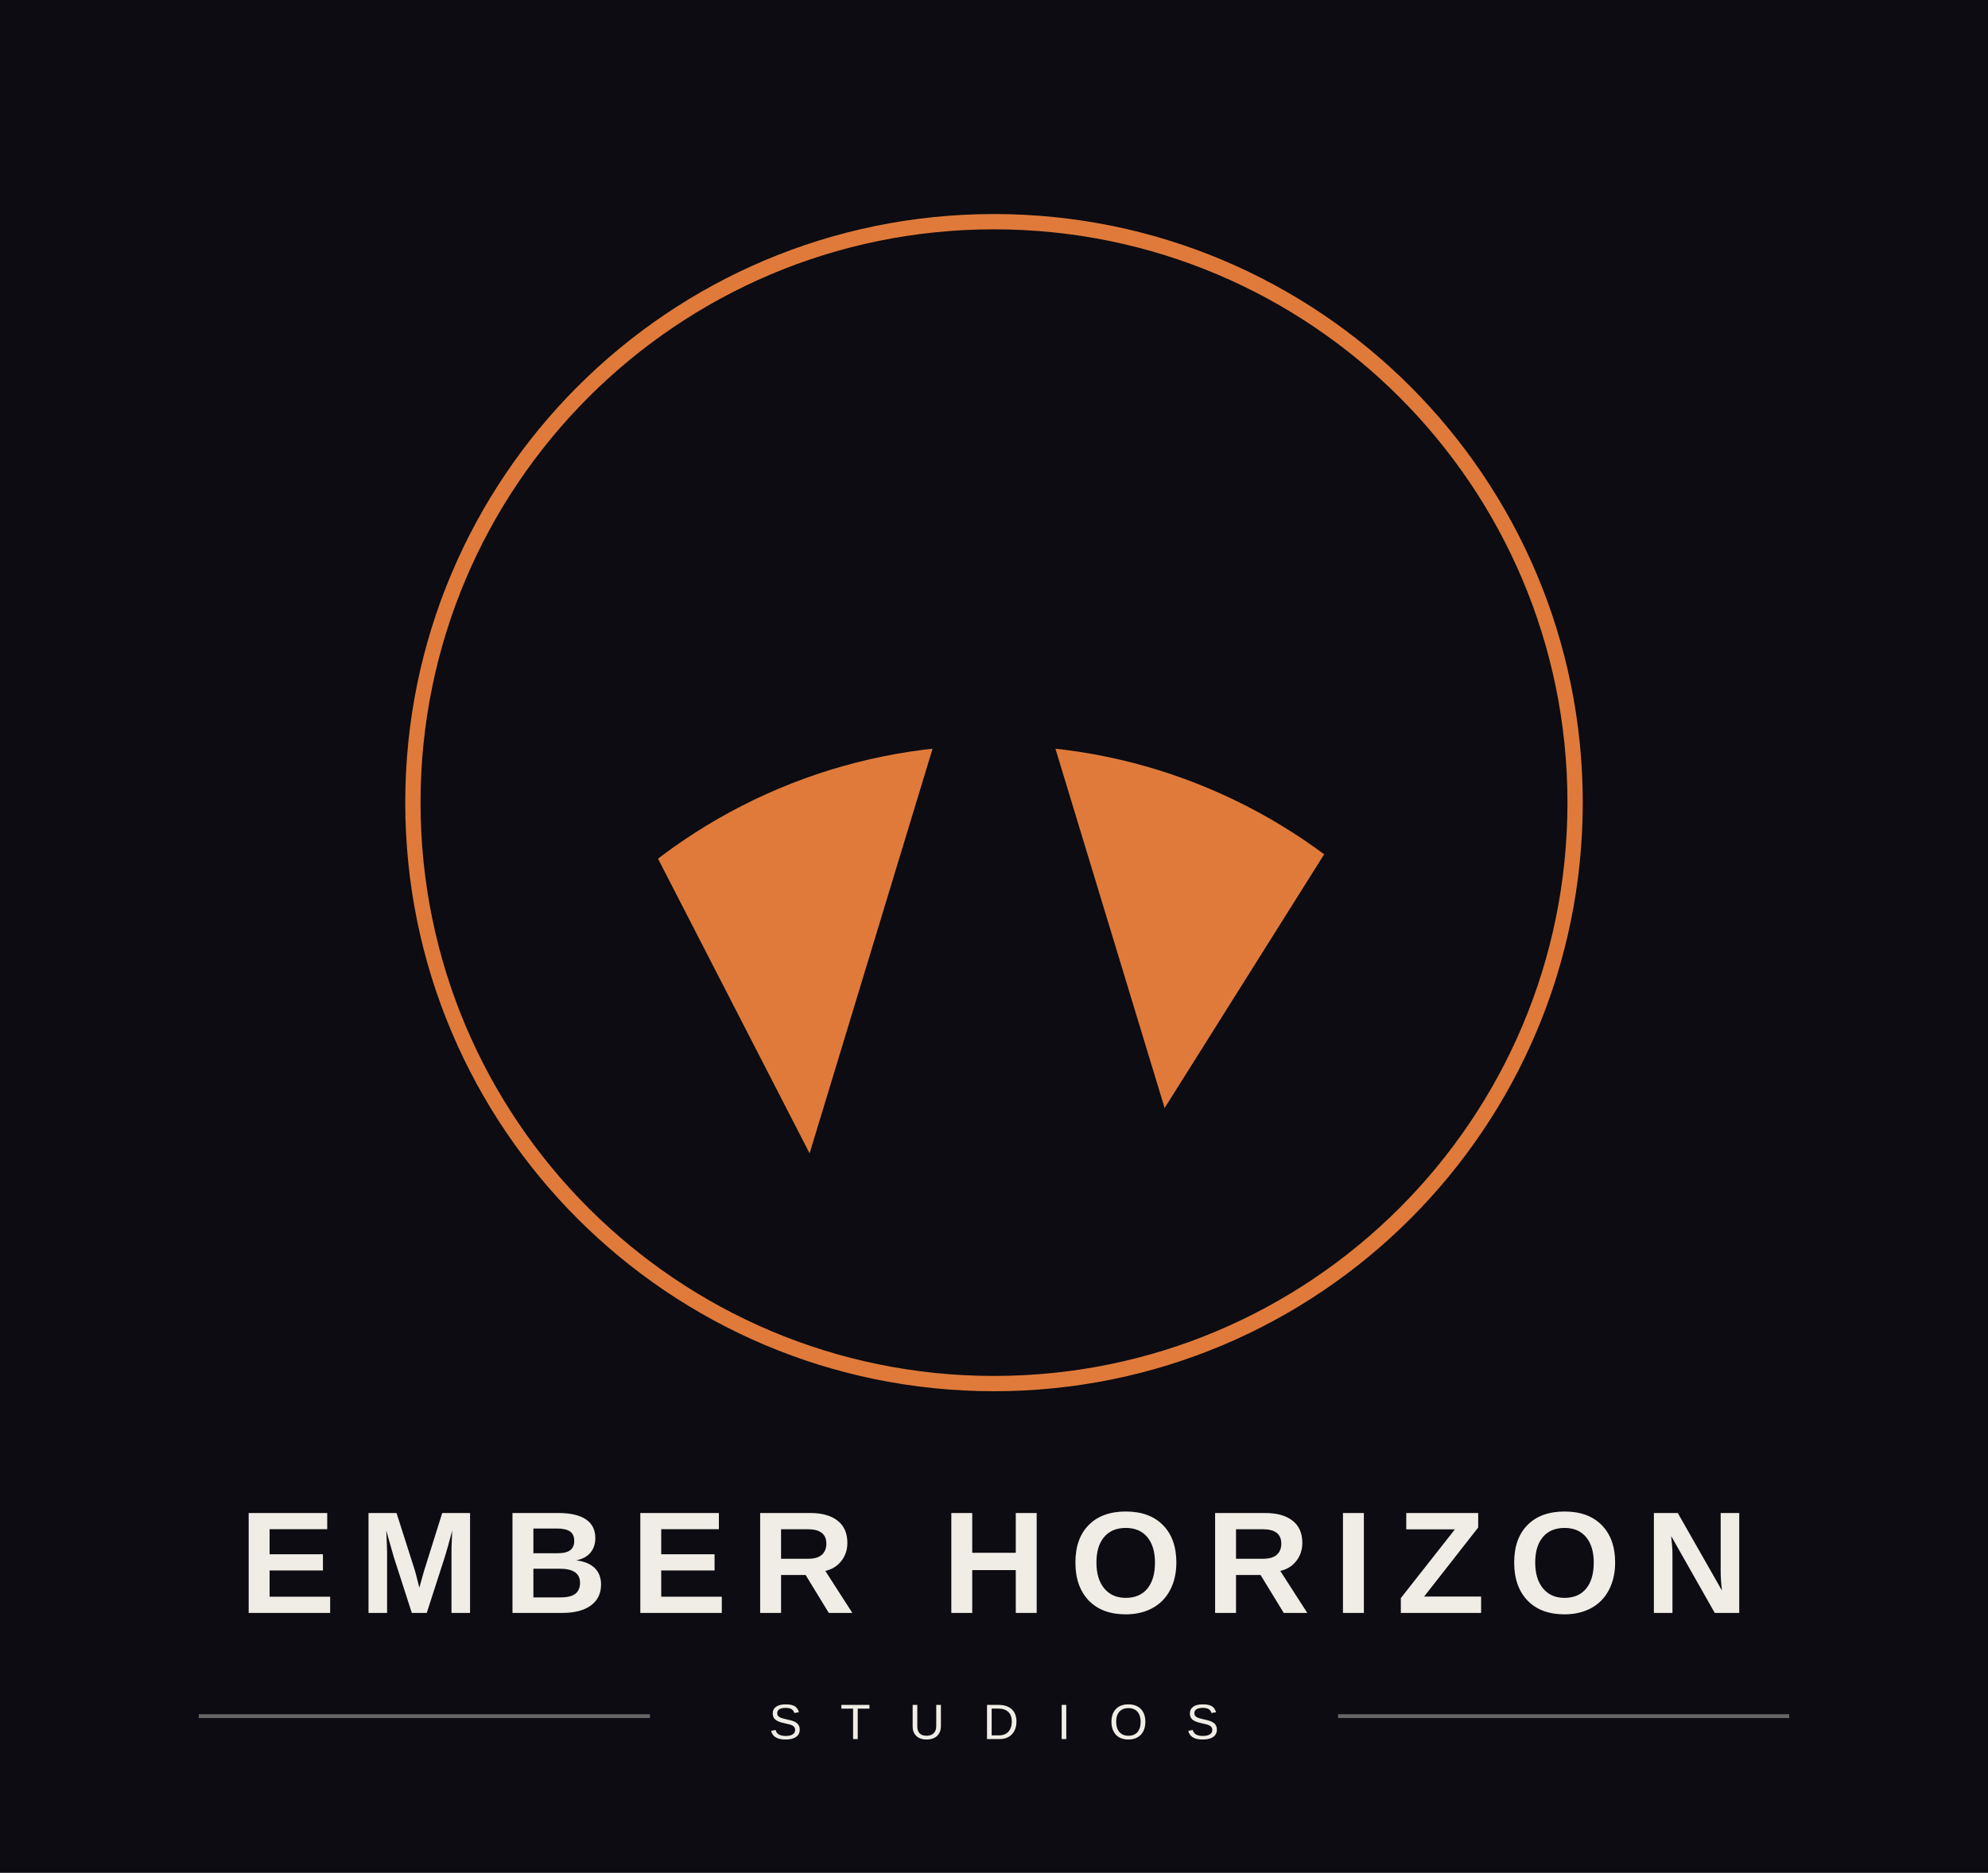
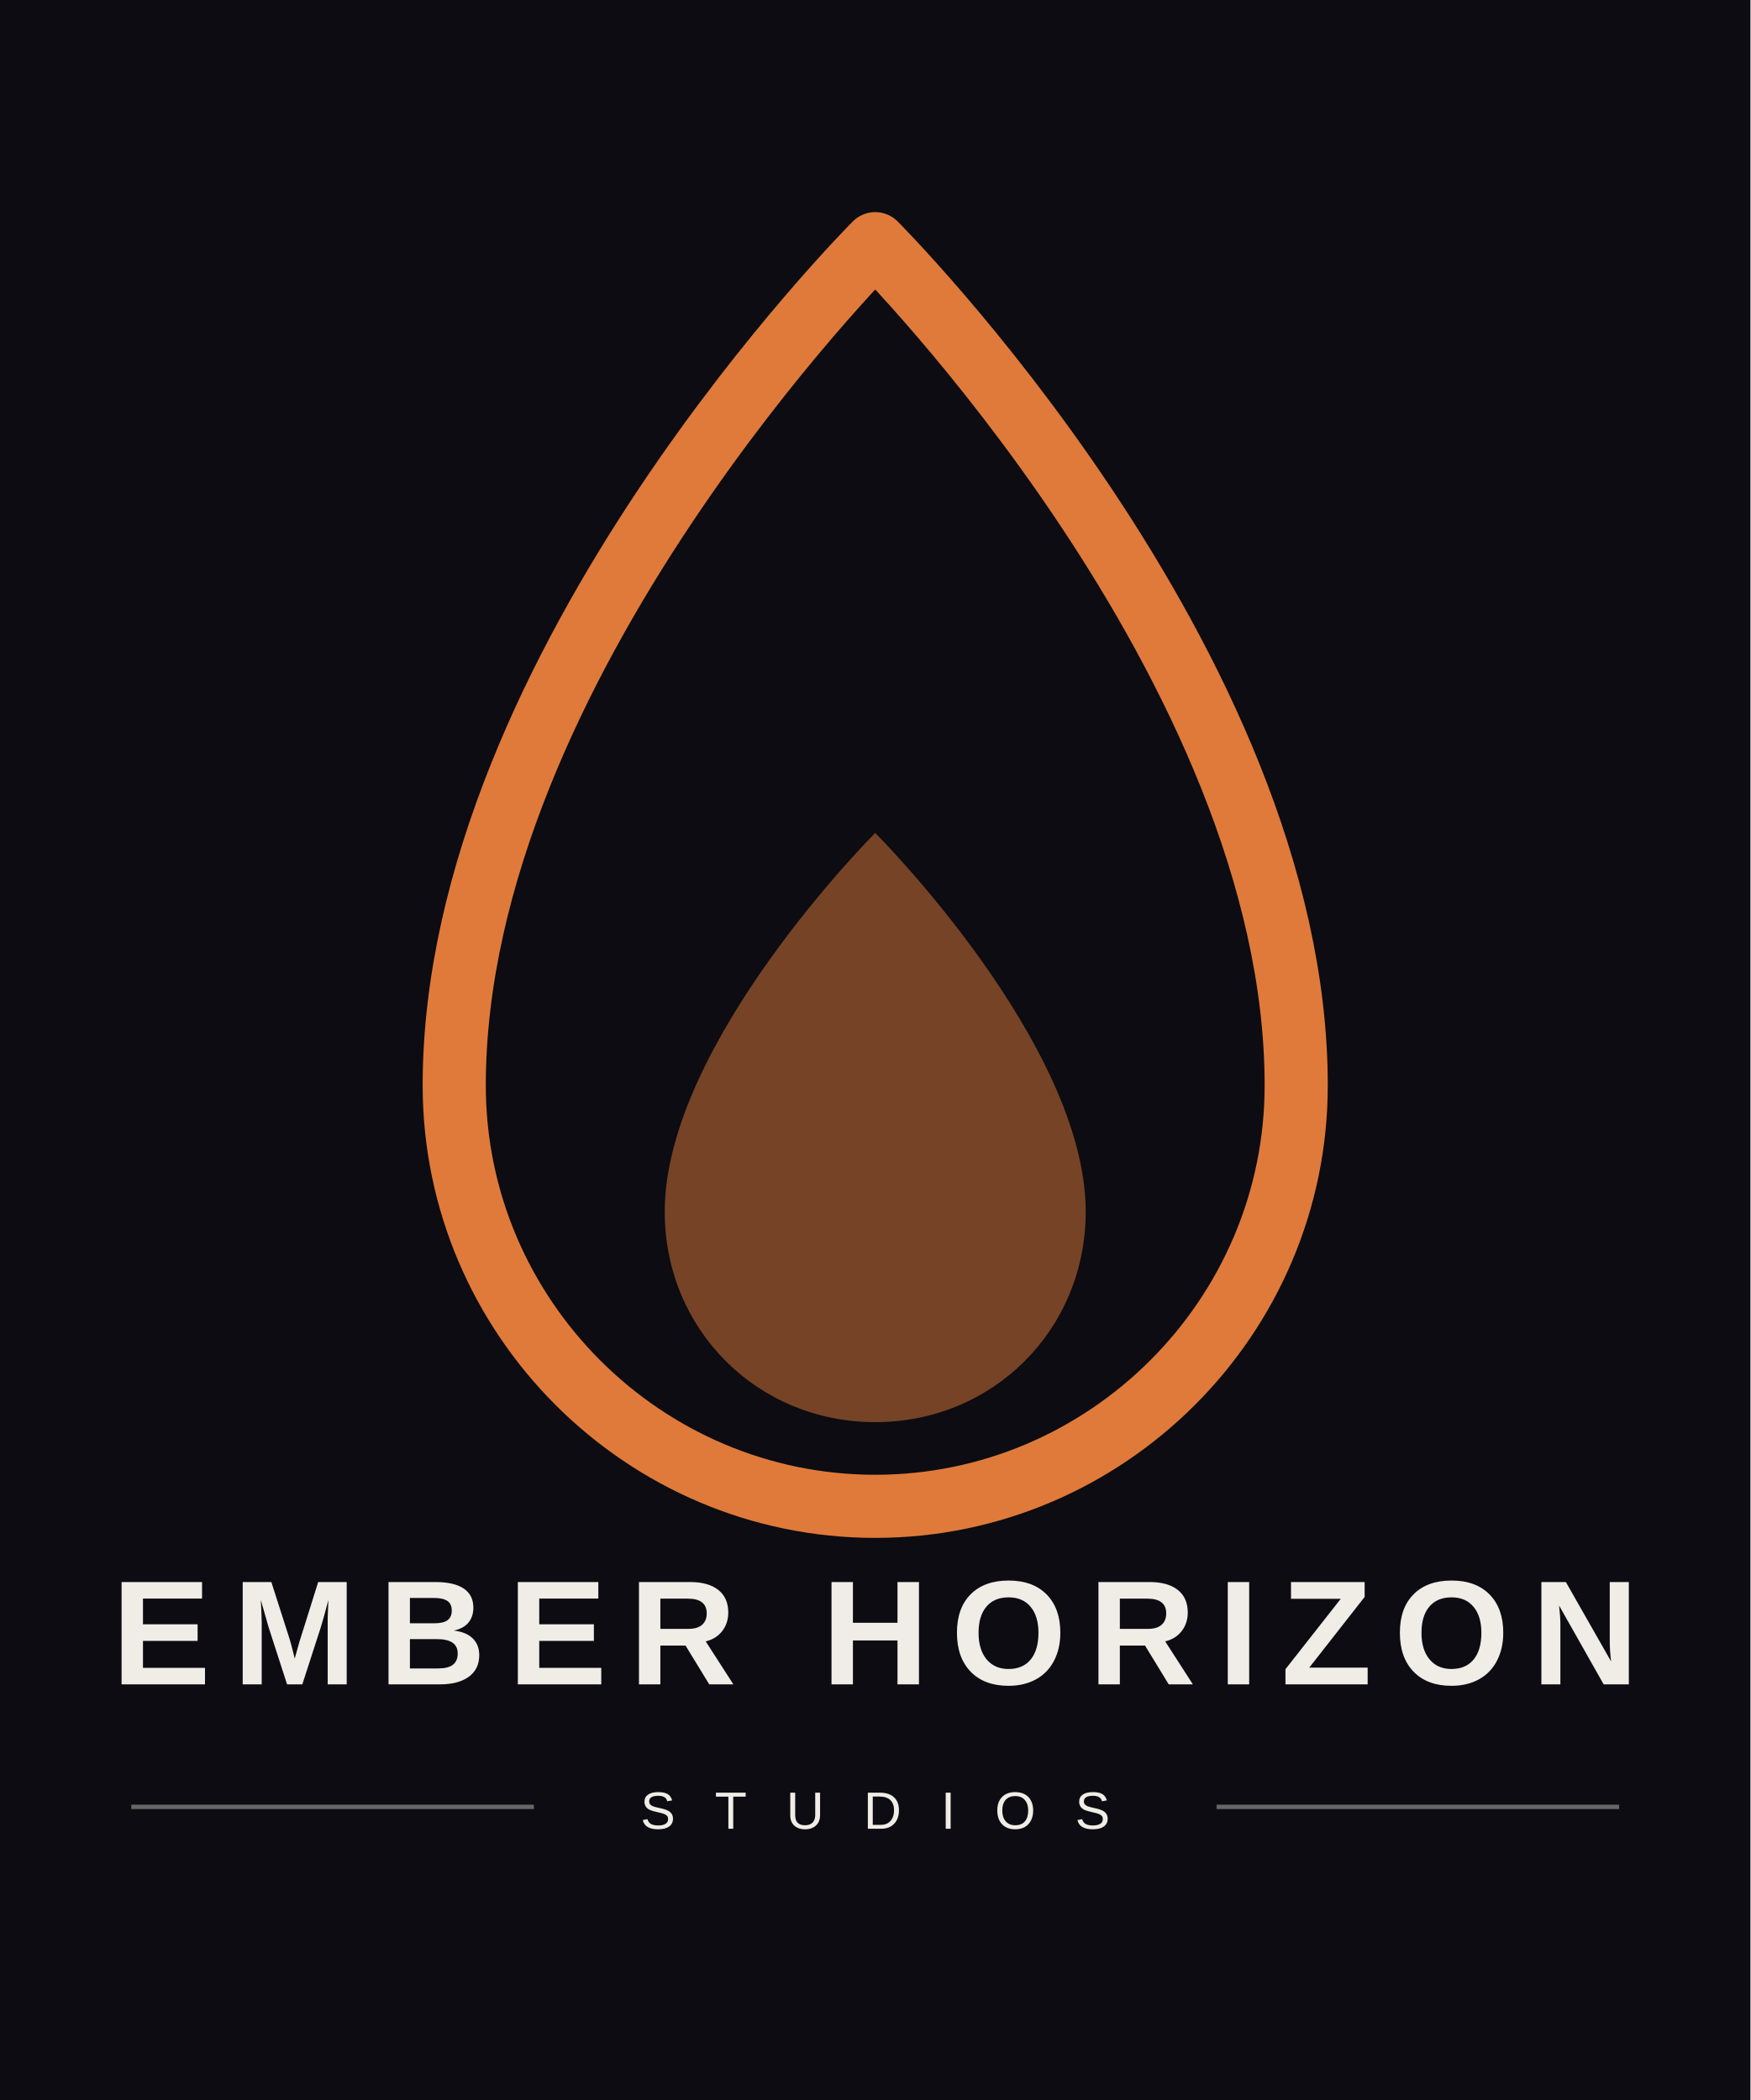
- <svg xmlns="http://www.w3.org/2000/svg" viewBox="0 0 520 490" width="520" height="490">
-   <defs>
-     <clipPath id="circle-clip">
-       <circle cx="260" cy="210" r="152" />
-     </clipPath>
-   </defs>
-   <rect width="520" height="490" fill="#0c0c12" />
-   <circle cx="260" cy="210" r="152" fill="#0c0c12" />
-   <circle cx="260" cy="340" r="145" fill="#e07a3a" clip-path="url(#circle-clip)" />
-   <polygon points="50,380 162,205 252,380" fill="#0c0c12" clip-path="url(#circle-clip)" />
-   <polygon points="188,380 260,143 332,380" fill="#0c0c12" clip-path="url(#circle-clip)" />
-   <polygon points="248,380 358,205 470,380" fill="#0c0c12" clip-path="url(#circle-clip)" />
-   <circle cx="260" cy="210" r="152" fill="none" stroke="#e07a3a" stroke-width="4" />
-   <text x="260" y="422" font-family="'Arial Black', Impact, 'Helvetica Neue', Arial, sans-serif" font-size="38" font-weight="900" fill="#f0ede6" text-anchor="middle" letter-spacing="6">EMBER HORIZON</text>
-   <line x1="52" y1="449" x2="170" y2="449" stroke="#f0ede6" stroke-width="1" opacity="0.4" />
-   <text x="260" y="455" font-family="Arial, 'Helvetica Neue', sans-serif" font-size="13" font-weight="400" fill="#f0ede6" text-anchor="middle" letter-spacing="10">STUDIOS</text>
-   <line x1="350" y1="449" x2="468" y2="449" stroke="#f0ede6" stroke-width="1" opacity="0.4" />
+ <svg xmlns="http://www.w3.org/2000/svg" viewBox="0 0 400 480" version="1.1" width="400" height="480">
+   <rect width="400" height="480" x="0" y="0" fill="#0c0c12" />
+   <g transform="matrix(9.620159,0,0,9.620159,-30.88382,-2.02349)">
+     <path d="m 24,6 c 0,0 -10,10 -10,20 0,5.5 4.5,10 10,10 5.5,0 10,-4.5 10,-10 C 34,16 24,6 24,6 Z" fill="none" stroke="#e07a3a" stroke-width="1.5" stroke-linejoin="round" />
+     <path d="m 24,20 c 0,0 -5,5 -5,9 0,2.8 2.2,5 5,5 2.8,0 5,-2.2 5,-5 0,-4 -5,-9 -5,-9 z" fill="#e07a3a" fill-opacity="0.5" />
+   </g>
+   <text x="200" y="385" font-family="'Arial Black', Impact, 'Helvetica Neue', Arial, sans-serif" font-size="34" font-weight="900" fill="#f0ede6" text-anchor="middle" letter-spacing="5">EMBER HORIZON</text>
+   <line x1="30" y1="413" x2="122" y2="413" stroke="#f0ede6" stroke-width="1" opacity="0.4" />
+   <text x="200" y="418" font-family="Arial, 'Helvetica Neue', sans-serif" font-size="12" font-weight="400" fill="#f0ede6" text-anchor="middle" letter-spacing="9">STUDIOS</text>
+   <line x1="278" y1="413" x2="370" y2="413" stroke="#f0ede6" stroke-width="1" opacity="0.4" />
</svg>
